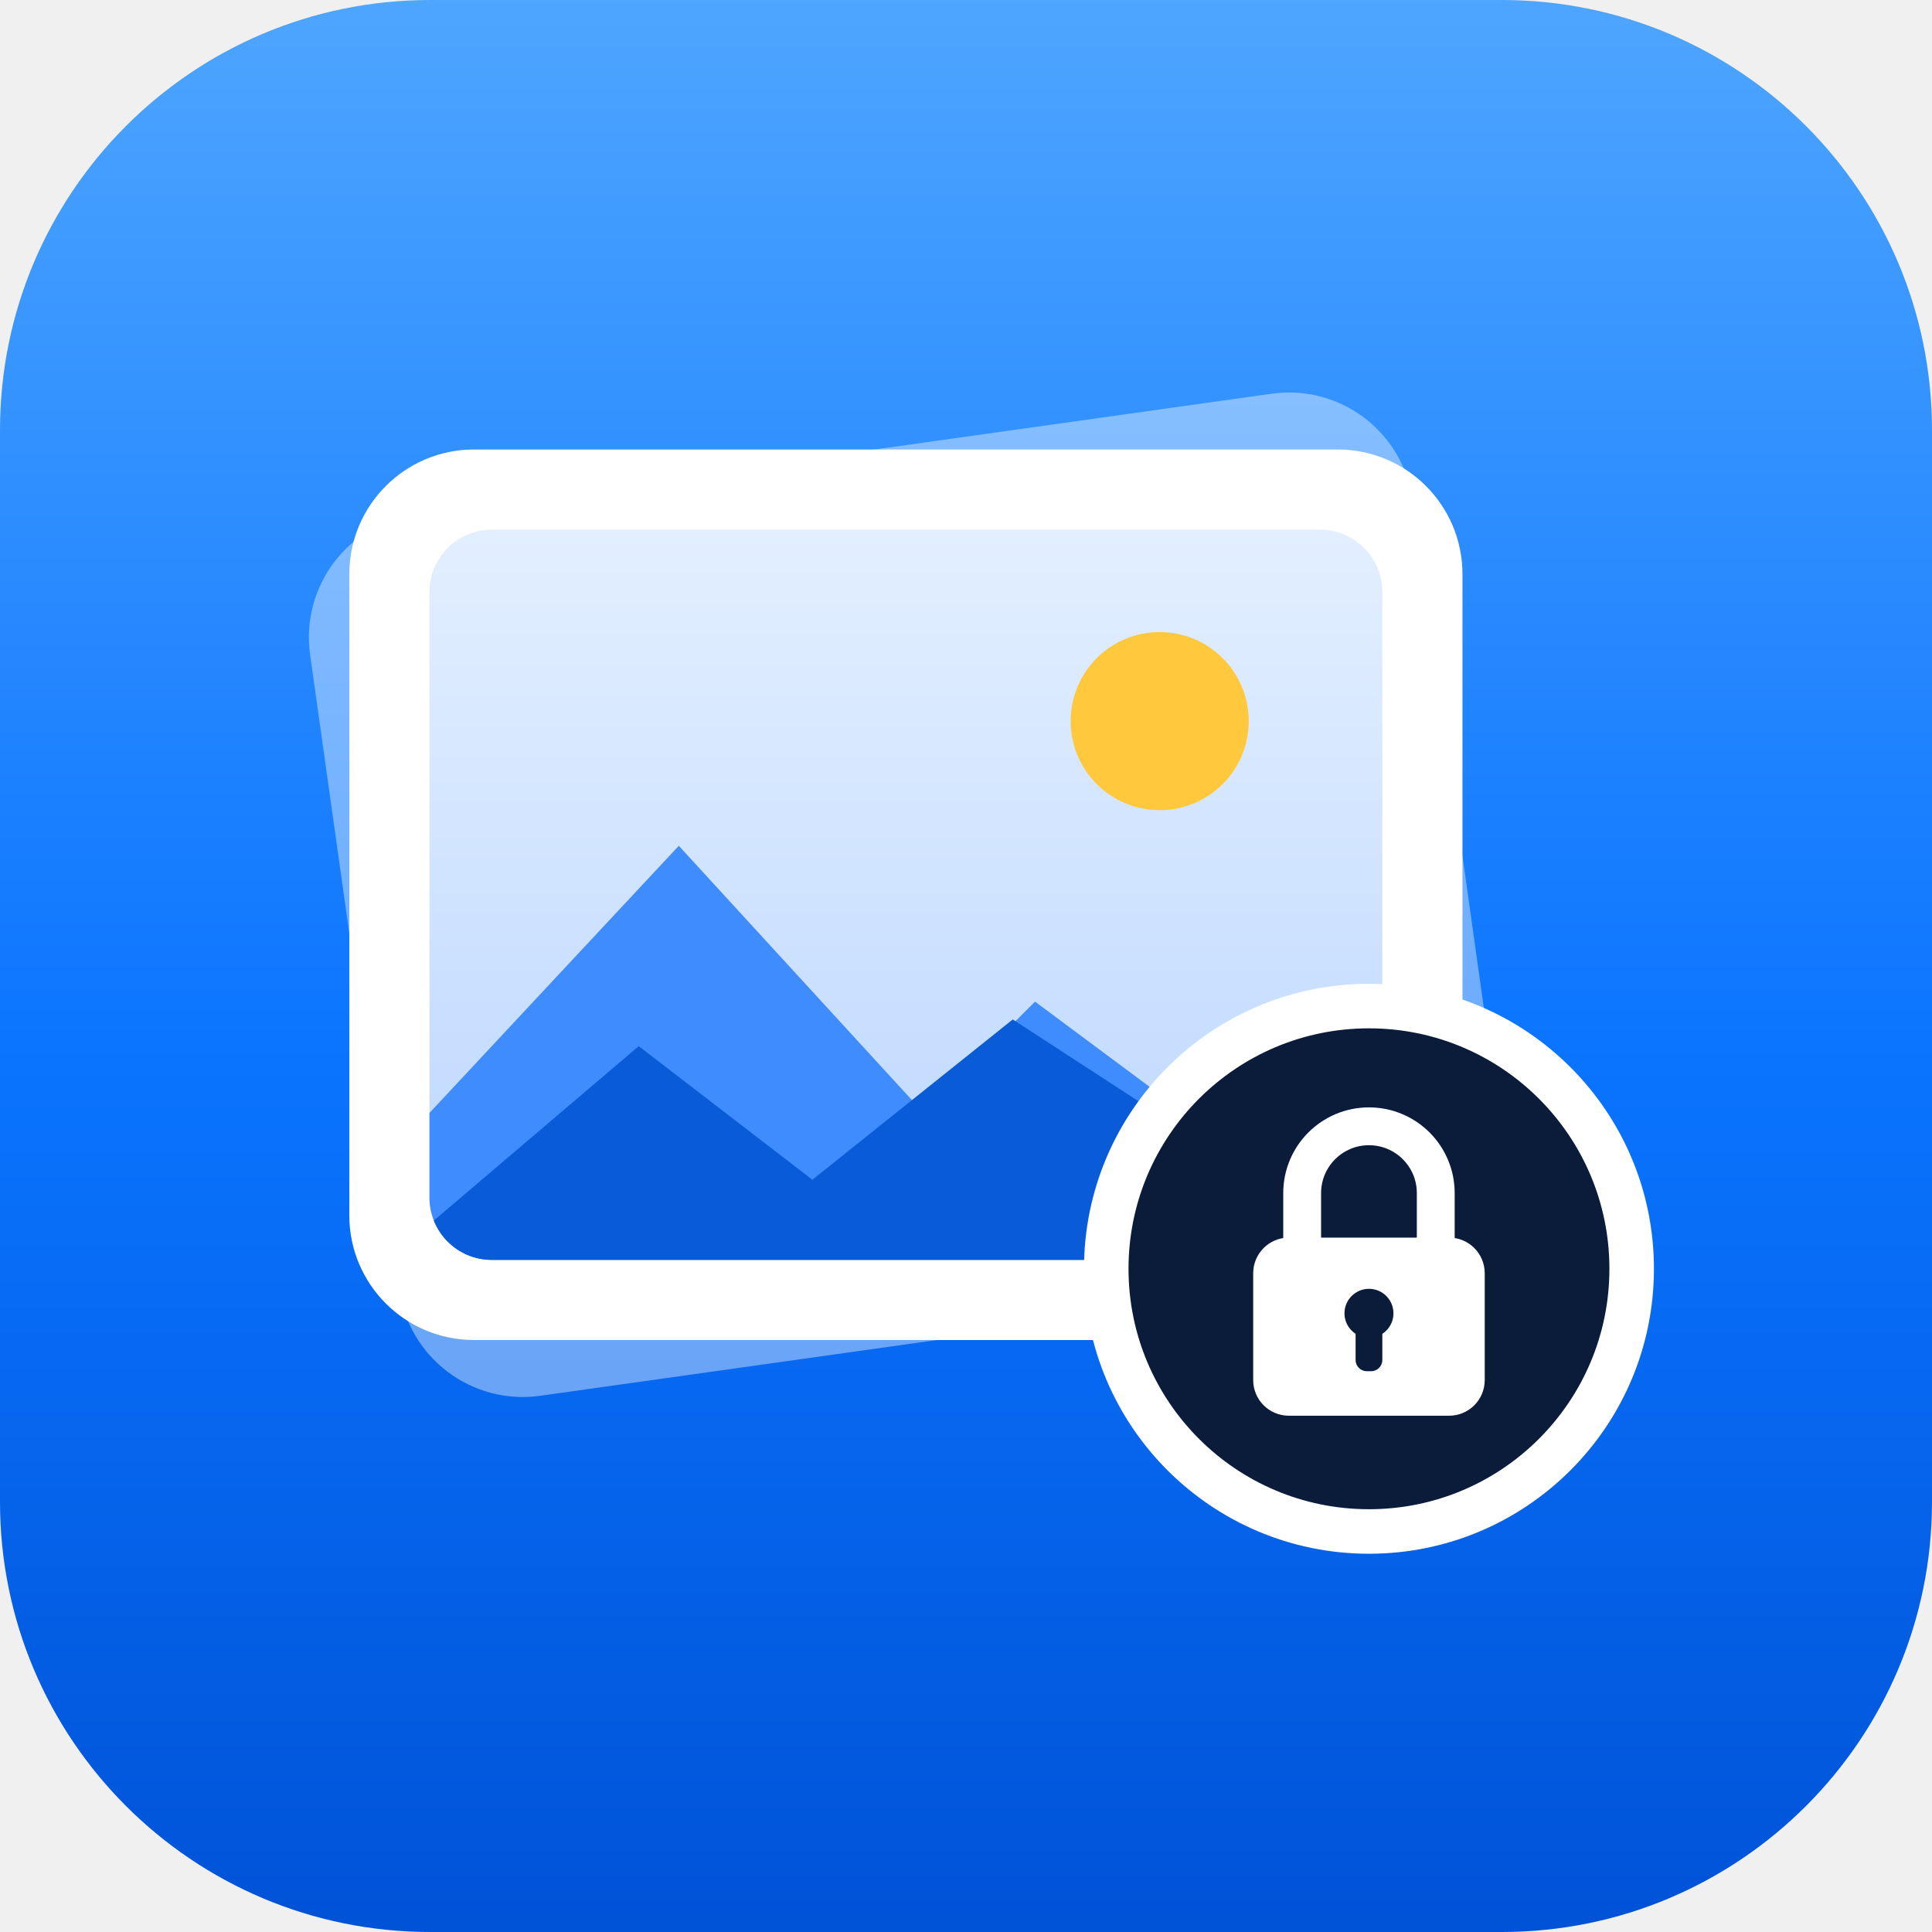
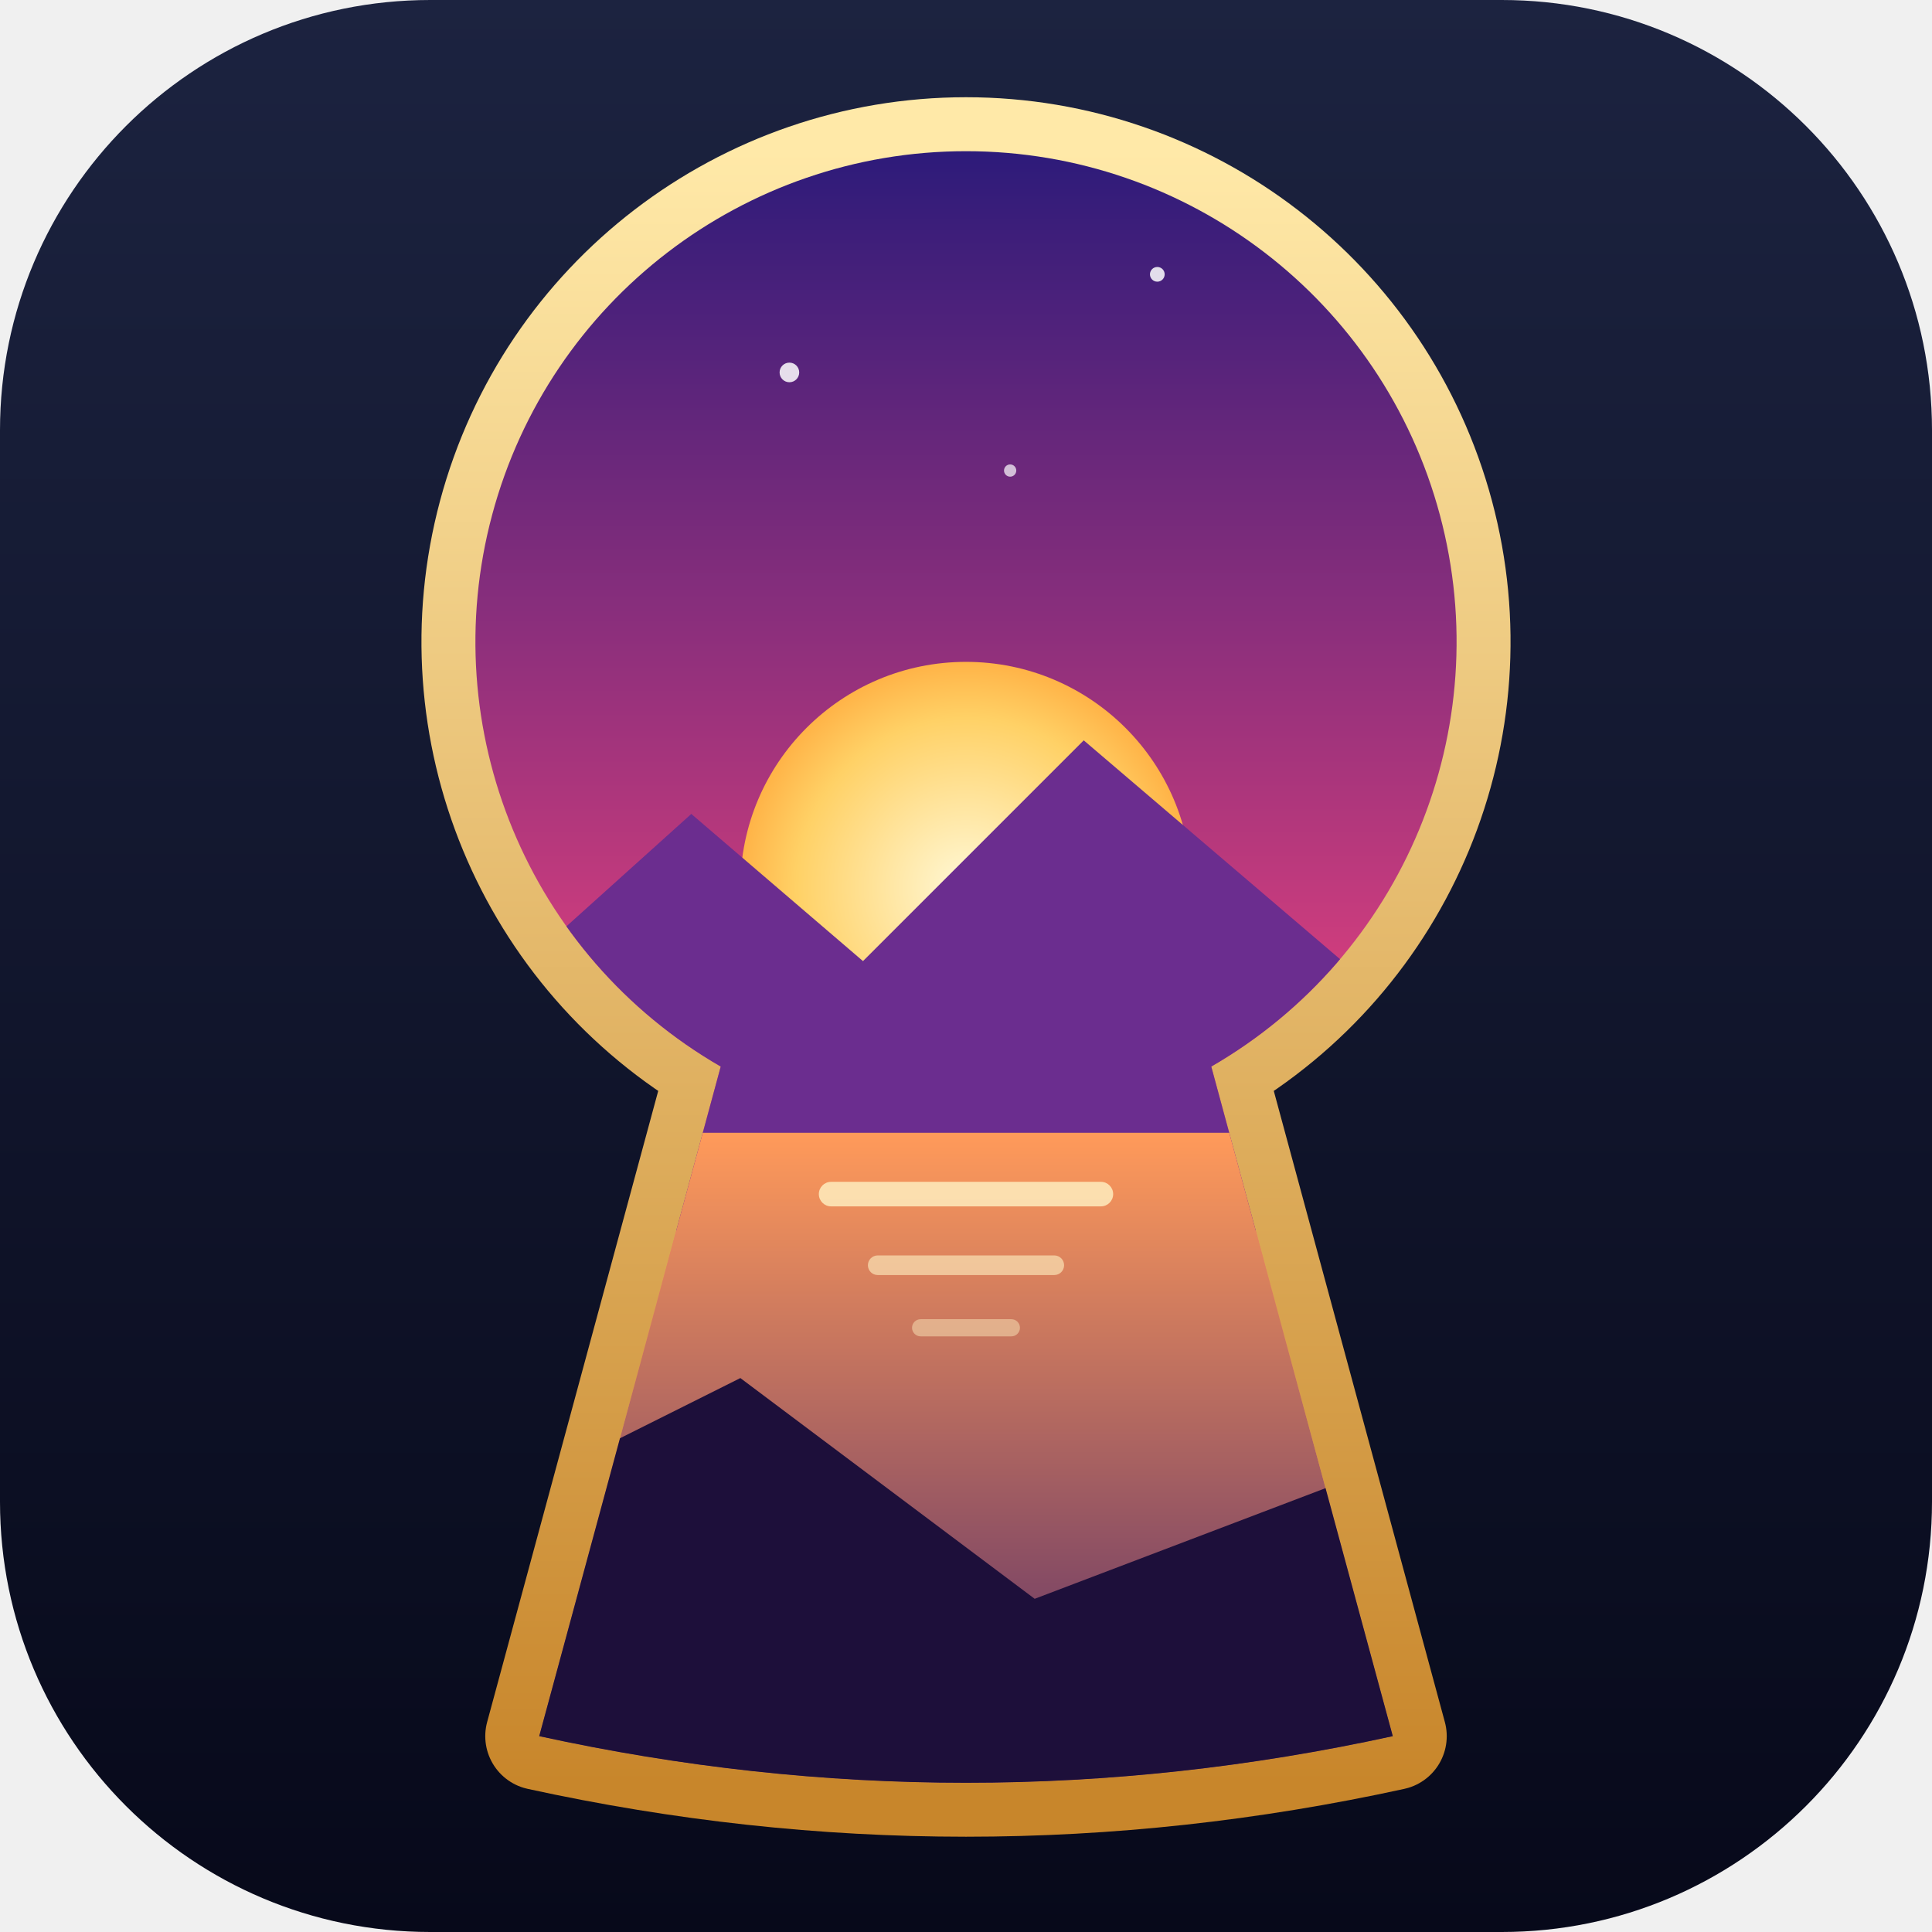
<svg xmlns="http://www.w3.org/2000/svg" width="1024" height="1024" viewBox="0 0 1024 1024">
  <defs>
    <linearGradient id="bg" x1="0" y1="0" x2="0" y2="1">
-       <stop offset="0" stop-color="#4fa6ff" />
-       <stop offset="0.55" stop-color="#0a74ff" />
-       <stop offset="1" stop-color="#0052d6" />
+       <stop offset="0" stop-color="#1c2340" />
+       <stop offset="1" stop-color="#07091a" />
    </linearGradient>
    <linearGradient id="sky" x1="0" y1="0" x2="0" y2="1">
-       <stop offset="0" stop-color="#e3efff" />
-       <stop offset="1" stop-color="#bcd7ff" />
+       <stop offset="0" stop-color="#2a1a7a" />
+       <stop offset="0.5" stop-color="#d83f7d" />
+       <stop offset="0.75" stop-color="#ffae4a" />
    </linearGradient>
-     <linearGradient id="shine" x1="0" y1="0" x2="0" y2="1">
-       <stop offset="0" stop-color="#ffffff" stop-opacity="0.22" />
-       <stop offset="0.5" stop-color="#ffffff" stop-opacity="0" />
+     <radialGradient id="sun" cx="0.5" cy="0.5" r="0.5">
+       <stop offset="0" stop-color="#fff8d6" />
+       <stop offset="0.75" stop-color="#ffd166" />
+       <stop offset="1" stop-color="#ffb347" />
+     </radialGradient>
+     <linearGradient id="rim" x1="0" y1="0" x2="0" y2="1">
+       <stop offset="0" stop-color="#ffe9a8" />
+       <stop offset="1" stop-color="#c8862b" />
+     </linearGradient>
+     <linearGradient id="lake" x1="0" y1="0" x2="0" y2="1">
+       <stop offset="0" stop-color="#ff9a5a" />
+       <stop offset="1" stop-color="#3a1a6a" />
    </linearGradient>
  </defs>
  <rect width="1024" height="1024" rx="228" fill="url(#bg)" />
-   <g transform="translate(512 512) scale(1.18) translate(-539 -524)">
-     <g transform="rotate(-8 512 492)">
-       <rect x="262" y="292" width="500" height="400" rx="56" fill="#ffffff" fill-opacity="0.4" />
+   <g transform="translate(512 512) scale(1.3) translate(-512 -532)">
+     <path d="M412 573 A200 200 0 1 1 612 573 L686 846 Q512 884 338 846 Z" fill="none" stroke="url(#rim)" stroke-width="44" stroke-linejoin="round" />
+     <clipPath id="hole">
+       <path d="M412 573 A200 200 0 1 1 612 573 L686 846 Q512 884 338 846 Z" />
+     </clipPath>
+     <g clip-path="url(#hole)">
+       <rect x="300" y="190" width="424" height="720" fill="url(#sky)" />
+       <circle cx="512" cy="500" r="92" fill="url(#sun)" />
+       <path d="M300 640 L300 560 L400 470 L470 530 L560 440 L724 580 L724 640 Z" fill="#6b2d8f" />
+       <rect x="300" y="600" width="424" height="300" fill="url(#lake)" />
+       <rect x="452" y="620" width="120" height="10" rx="5" fill="#fff3c4" opacity="0.8" />
+       <rect x="472" y="650" width="80" height="8" rx="4" fill="#fff3c4" opacity="0.6" />
+       <rect x="490" y="676" width="44" height="7" rx="3.5" fill="#fff3c4" opacity="0.45" />
+       <path d="M300 900 L300 760 L420 700 L540 790 L724 720 L724 900 Z" fill="#1d0f3a" />
+       <circle cx="440" cy="290" r="4" fill="#ffffff" opacity="0.85" />
+       <circle cx="590" cy="250" r="3" fill="#ffffff" opacity="0.85" />
+       <circle cx="530" cy="330" r="2.5" fill="#ffffff" opacity="0.7" />
    </g>
-     <rect x="262" y="292" width="500" height="400" rx="56" fill="#ffffff" />
-     <clipPath id="pic">
-       <rect x="298" y="328" width="428" height="328" rx="28" />
-     </clipPath>
-     <g clip-path="url(#pic)">
-       <rect x="298" y="328" width="428" height="328" fill="url(#sky)" />
-       <circle cx="626" cy="414" r="40" fill="#ffc83d" />
-       <path d="M298 656 L298 590 L410 470 L520 590 L570 540 L726 656 Z" fill="#3f8cff" />
-       <path d="M298 656 L298 640 L392 560 L470 620 L560 548 L726 656 Z" fill="#0a5bd8" />
-     </g>
-     <circle cx="720" cy="660" r="118" fill="#0b1b3a" stroke="#ffffff" stroke-width="20" />
-     <path d="M690 652 V626 a30 30 0 0 1 60 0 V652" fill="none" stroke="#ffffff" stroke-width="17" stroke-linecap="round" />
-     <rect x="668" y="646" width="104" height="80" rx="16" fill="#ffffff" />
-     <circle cx="720" cy="680" r="11" fill="#0b1b3a" />
-     <rect x="714" y="684" width="12" height="22" rx="5" fill="#0b1b3a" />
  </g>
</svg>
